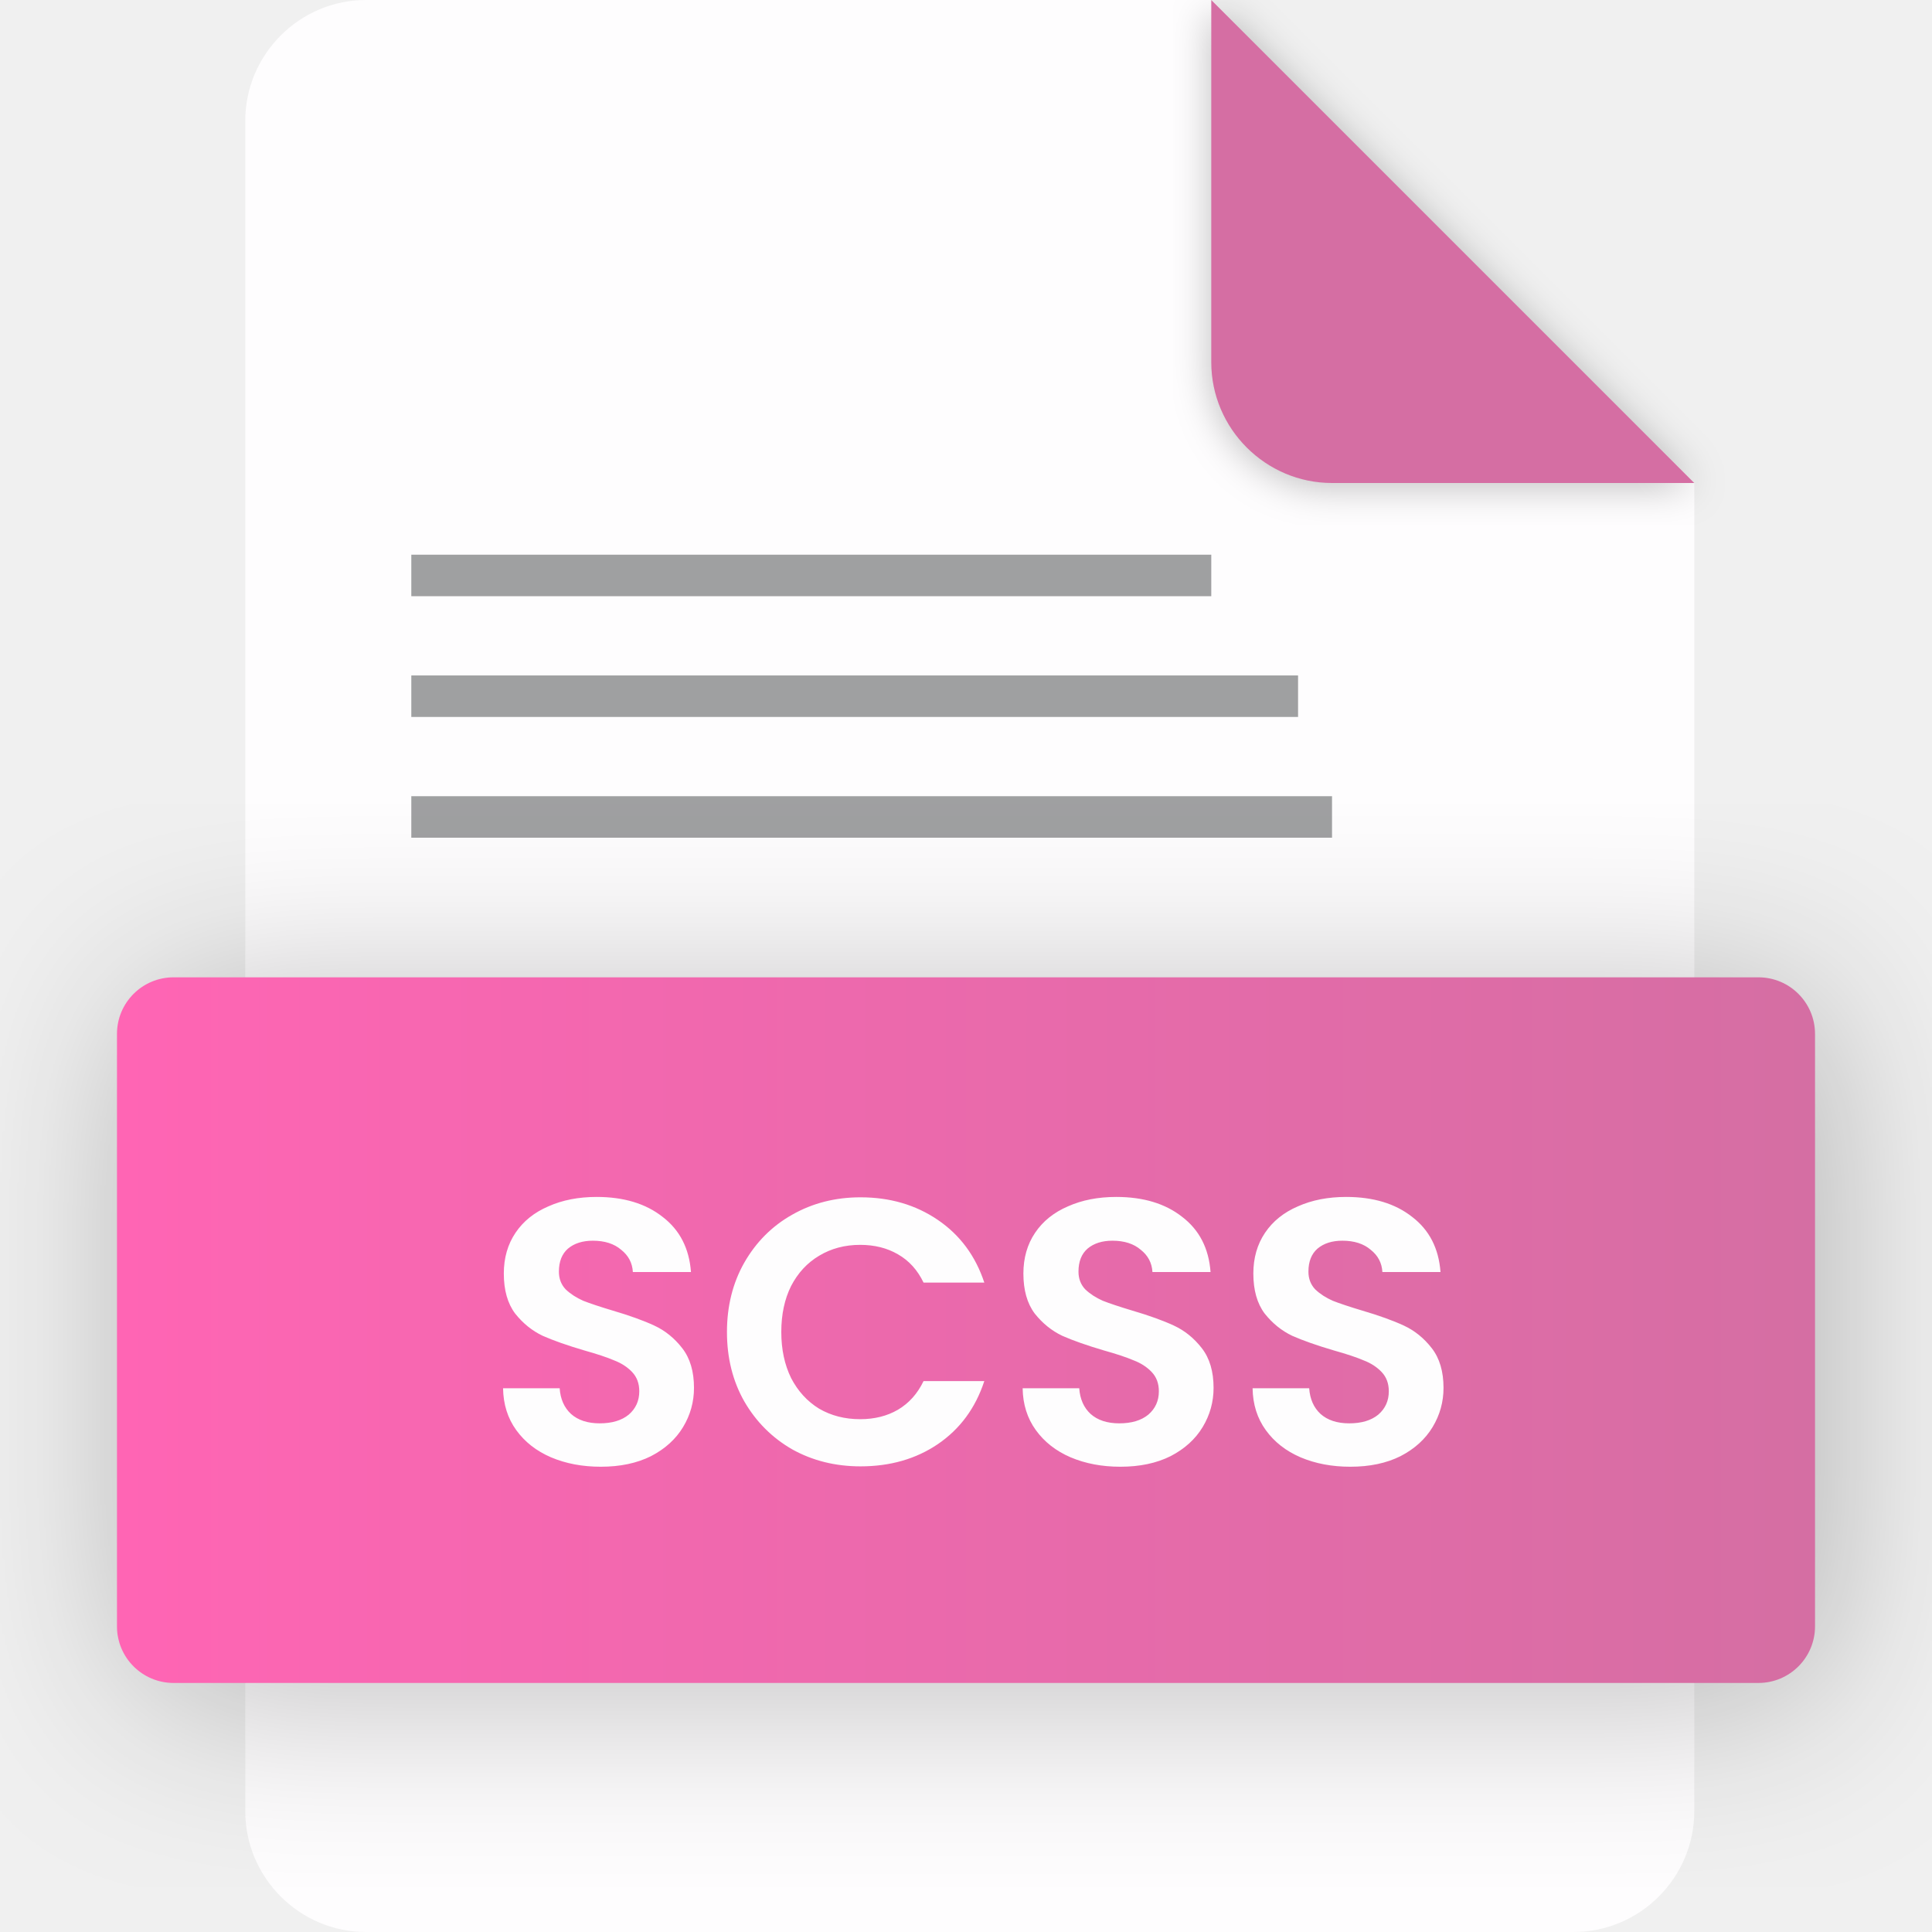
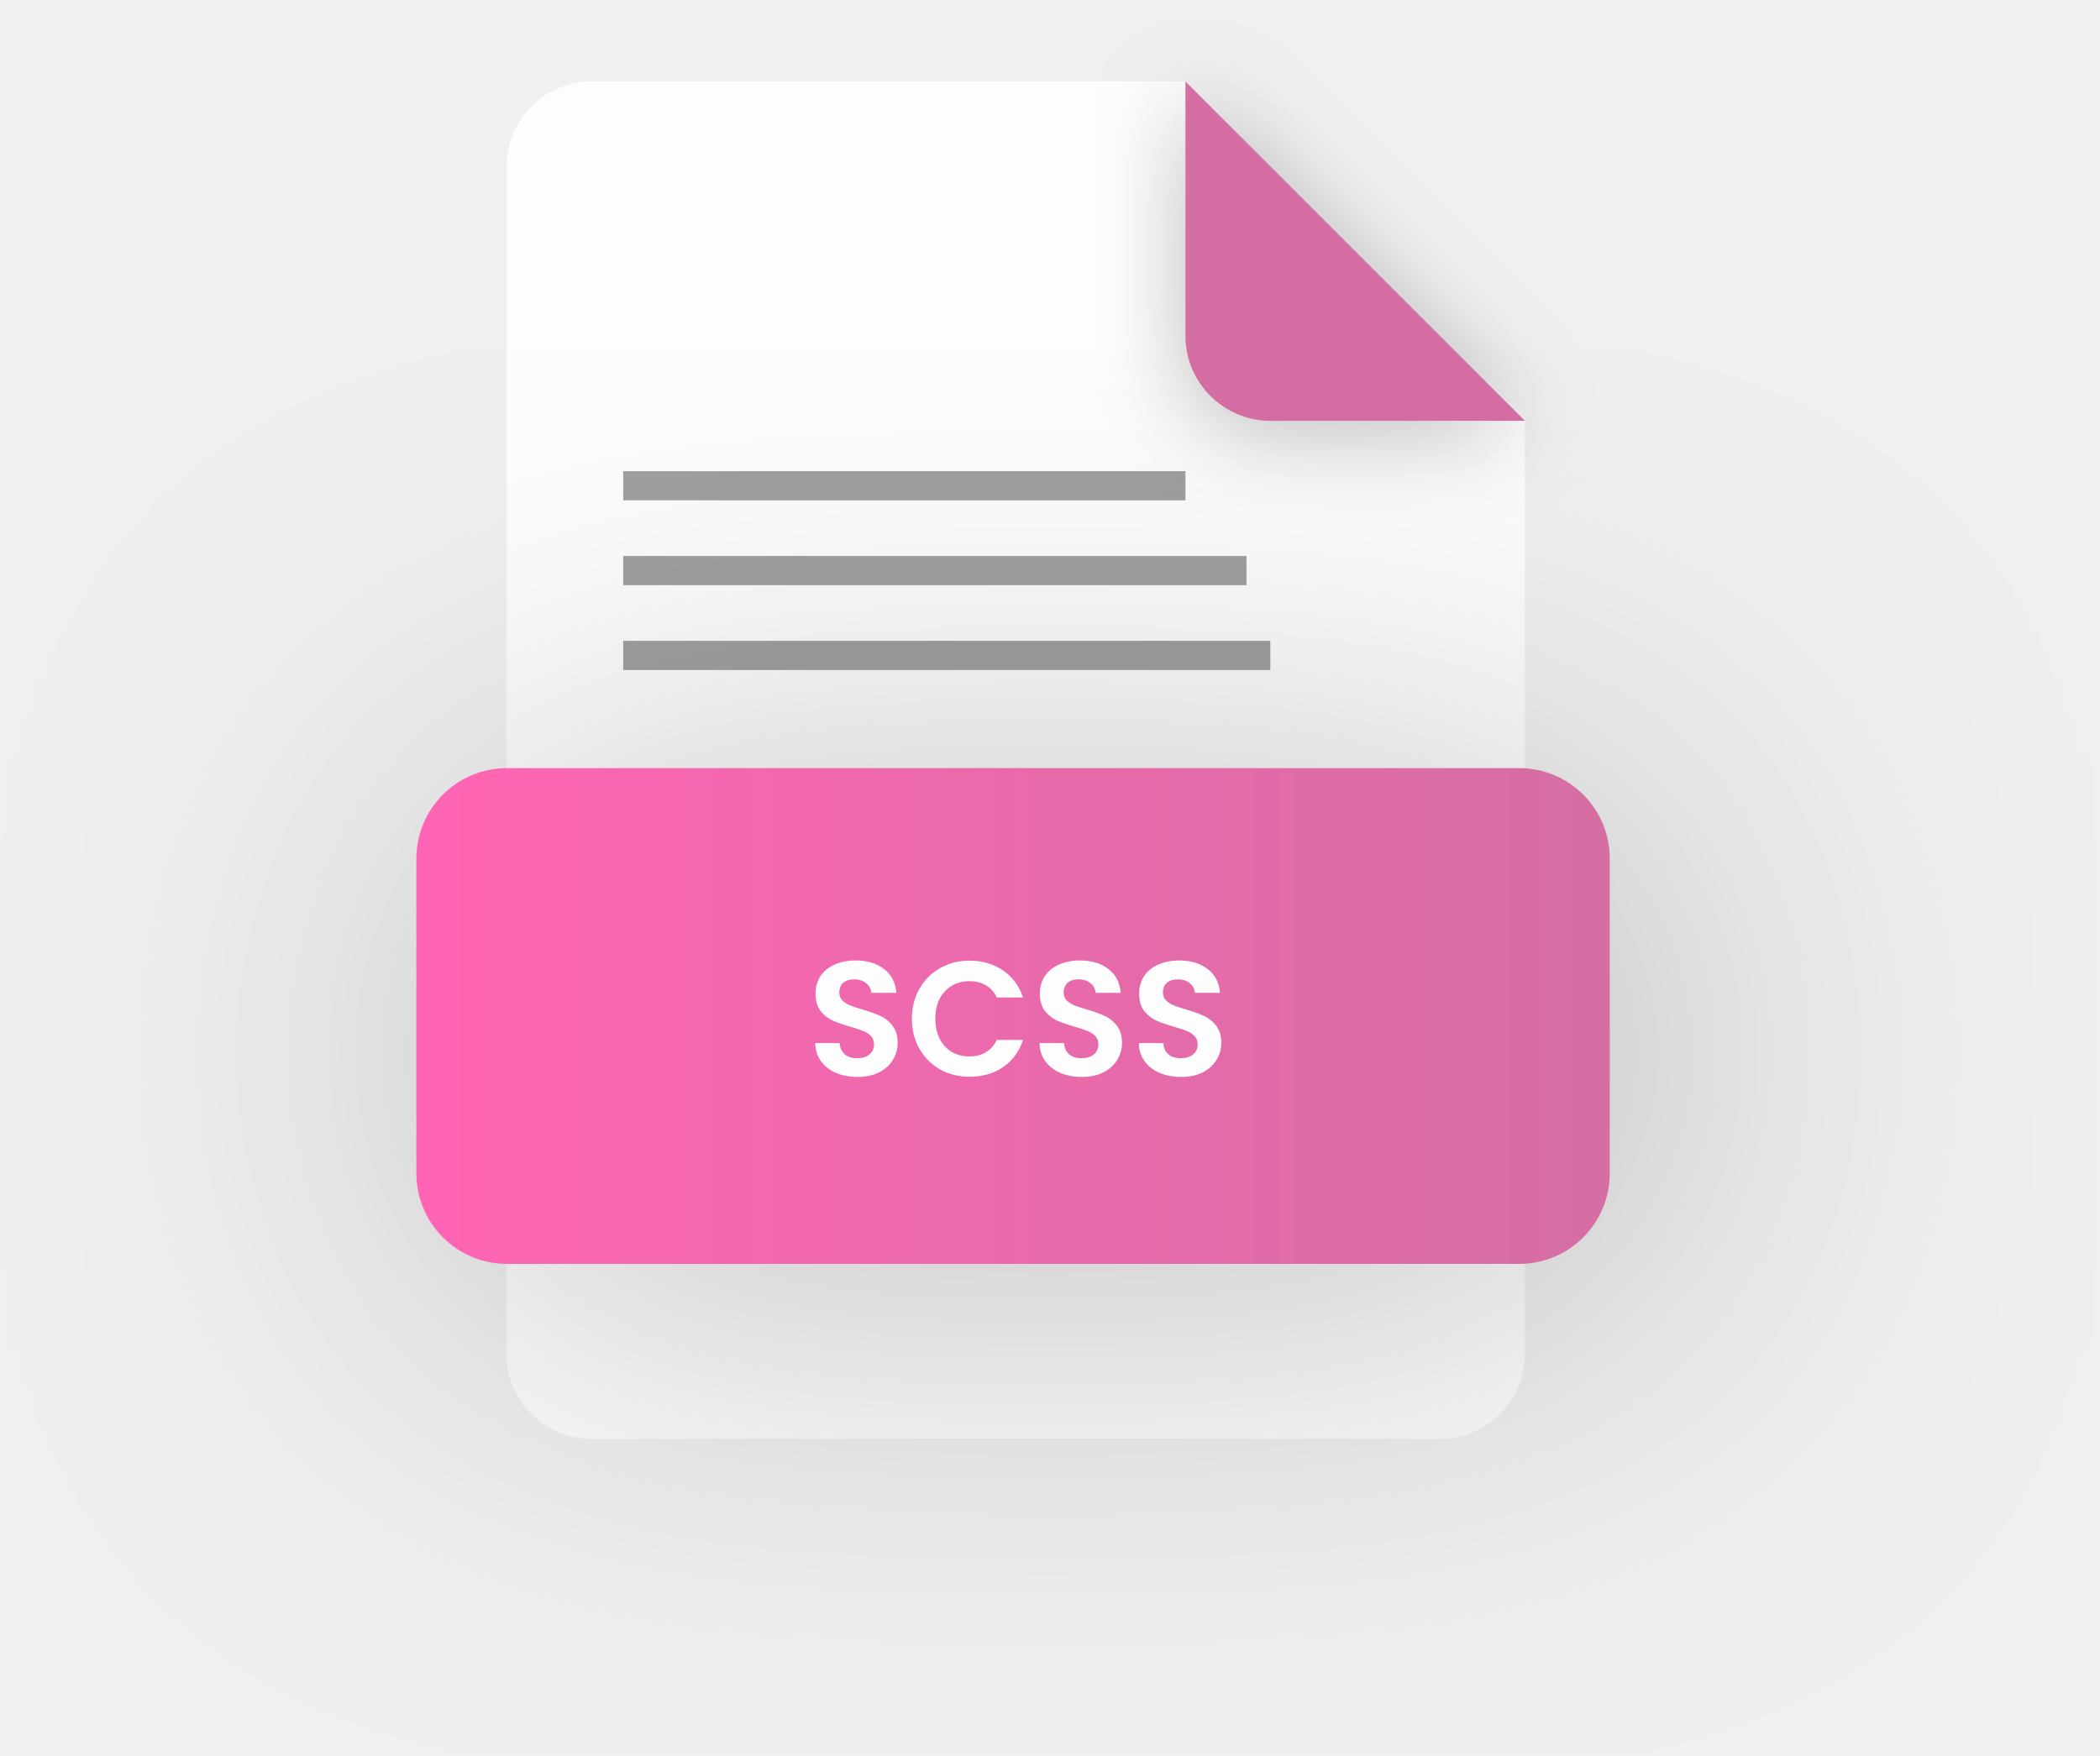
- <svg xmlns="http://www.w3.org/2000/svg" width="512" height="512" viewBox="0 0 512 512" fill="none">
-   <g clip-path="url(#clip0)">
-     <path d="M97 0C79.4 0 65 14.4 65 32V480C65 497.6 79.4 512 97 512H417C434.6 512 449 497.6 449 480V128L321 0H97Z" fill="#FEFDFE" />
-     <g filter="url(#filter0_d)">
-       <path d="M353 128H449L321 0V96C321 113.6 335.4 128 353 128Z" fill="#D56EA3" />
-     </g>
-     <g filter="url(#filter1_d)">
-       <path d="M31 274C31 265.716 37.716 259 46 259H466C474.284 259 481 265.716 481 274V431C481 439.284 474.284 446 466 446H46C37.716 446 31 439.284 31 431V274Z" fill="url(#paint0_linear)" />
-     </g>
-     <path d="M159.215 388.7C154.348 388.7 149.948 387.867 146.015 386.2C142.148 384.533 139.082 382.133 136.815 379C134.548 375.867 133.382 372.167 133.315 367.9H148.315C148.515 370.767 149.515 373.033 151.315 374.7C153.182 376.367 155.715 377.2 158.915 377.2C162.182 377.2 164.748 376.433 166.615 374.9C168.482 373.3 169.415 371.233 169.415 368.7C169.415 366.633 168.782 364.933 167.515 363.6C166.248 362.267 164.648 361.233 162.715 360.5C160.848 359.7 158.248 358.833 154.915 357.9C150.382 356.567 146.682 355.267 143.815 354C141.015 352.667 138.582 350.7 136.515 348.1C134.515 345.433 133.515 341.9 133.515 337.5C133.515 333.367 134.548 329.767 136.615 326.7C138.682 323.633 141.582 321.3 145.315 319.7C149.048 318.033 153.315 317.2 158.115 317.2C165.315 317.2 171.148 318.967 175.615 322.5C180.148 325.967 182.648 330.833 183.115 337.1H167.715C167.582 334.7 166.548 332.733 164.615 331.2C162.748 329.6 160.248 328.8 157.115 328.8C154.382 328.8 152.182 329.5 150.515 330.9C148.915 332.3 148.115 334.333 148.115 337C148.115 338.867 148.715 340.433 149.915 341.7C151.182 342.9 152.715 343.9 154.515 344.7C156.382 345.433 158.982 346.3 162.315 347.3C166.848 348.633 170.548 349.967 173.415 351.3C176.282 352.633 178.748 354.633 180.815 357.3C182.882 359.967 183.915 363.467 183.915 367.8C183.915 371.533 182.948 375 181.015 378.2C179.082 381.4 176.248 383.967 172.515 385.9C168.782 387.767 164.348 388.7 159.215 388.7ZM192.652 353C192.652 346.133 194.186 340 197.252 334.6C200.386 329.133 204.619 324.9 209.952 321.9C215.352 318.833 221.386 317.3 228.052 317.3C235.852 317.3 242.686 319.3 248.552 323.3C254.419 327.3 258.519 332.833 260.852 339.9H244.752C243.152 336.567 240.886 334.067 237.952 332.4C235.086 330.733 231.752 329.9 227.952 329.9C223.886 329.9 220.252 330.867 217.052 332.8C213.919 334.667 211.452 337.333 209.652 340.8C207.919 344.267 207.052 348.333 207.052 353C207.052 357.6 207.919 361.667 209.652 365.2C211.452 368.667 213.919 371.367 217.052 373.3C220.252 375.167 223.886 376.1 227.952 376.1C231.752 376.1 235.086 375.267 237.952 373.6C240.886 371.867 243.152 369.333 244.752 366H260.852C258.519 373.133 254.419 378.7 248.552 382.7C242.752 386.633 235.919 388.6 228.052 388.6C221.386 388.6 215.352 387.1 209.952 384.1C204.619 381.033 200.386 376.8 197.252 371.4C194.186 366 192.652 359.867 192.652 353ZM296.91 388.7C292.043 388.7 287.643 387.867 283.71 386.2C279.843 384.533 276.777 382.133 274.51 379C272.243 375.867 271.077 372.167 271.01 367.9H286.01C286.21 370.767 287.21 373.033 289.01 374.7C290.877 376.367 293.41 377.2 296.61 377.2C299.877 377.2 302.443 376.433 304.31 374.9C306.177 373.3 307.11 371.233 307.11 368.7C307.11 366.633 306.477 364.933 305.21 363.6C303.943 362.267 302.343 361.233 300.41 360.5C298.543 359.7 295.943 358.833 292.61 357.9C288.077 356.567 284.377 355.267 281.51 354C278.71 352.667 276.277 350.7 274.21 348.1C272.21 345.433 271.21 341.9 271.21 337.5C271.21 333.367 272.243 329.767 274.31 326.7C276.377 323.633 279.277 321.3 283.01 319.7C286.743 318.033 291.01 317.2 295.81 317.2C303.01 317.2 308.843 318.967 313.31 322.5C317.843 325.967 320.343 330.833 320.81 337.1H305.41C305.277 334.7 304.243 332.733 302.31 331.2C300.443 329.6 297.943 328.8 294.81 328.8C292.077 328.8 289.877 329.5 288.21 330.9C286.61 332.3 285.81 334.333 285.81 337C285.81 338.867 286.41 340.433 287.61 341.7C288.877 342.9 290.41 343.9 292.21 344.7C294.077 345.433 296.677 346.3 300.01 347.3C304.543 348.633 308.243 349.967 311.11 351.3C313.977 352.633 316.443 354.633 318.51 357.3C320.577 359.967 321.61 363.467 321.61 367.8C321.61 371.533 320.643 375 318.71 378.2C316.777 381.4 313.943 383.967 310.21 385.9C306.477 387.767 302.043 388.7 296.91 388.7ZM357.848 388.7C352.981 388.7 348.581 387.867 344.648 386.2C340.781 384.533 337.714 382.133 335.448 379C333.181 375.867 332.014 372.167 331.948 367.9H346.948C347.148 370.767 348.148 373.033 349.948 374.7C351.814 376.367 354.348 377.2 357.548 377.2C360.814 377.2 363.381 376.433 365.248 374.9C367.114 373.3 368.048 371.233 368.048 368.7C368.048 366.633 367.414 364.933 366.148 363.6C364.881 362.267 363.281 361.233 361.348 360.5C359.481 359.7 356.881 358.833 353.548 357.9C349.014 356.567 345.314 355.267 342.448 354C339.648 352.667 337.214 350.7 335.148 348.1C333.148 345.433 332.148 341.9 332.148 337.5C332.148 333.367 333.181 329.767 335.248 326.7C337.314 323.633 340.214 321.3 343.948 319.7C347.681 318.033 351.948 317.2 356.748 317.2C363.948 317.2 369.781 318.967 374.248 322.5C378.781 325.967 381.281 330.833 381.748 337.1H366.348C366.214 334.7 365.181 332.733 363.248 331.2C361.381 329.6 358.881 328.8 355.748 328.8C353.014 328.8 350.814 329.5 349.148 330.9C347.548 332.3 346.748 334.333 346.748 337C346.748 338.867 347.348 340.433 348.548 341.7C349.814 342.9 351.348 343.9 353.148 344.7C355.014 345.433 357.614 346.3 360.948 347.3C365.481 348.633 369.181 349.967 372.048 351.3C374.914 352.633 377.381 354.633 379.448 357.3C381.514 359.967 382.548 363.467 382.548 367.8C382.548 371.533 381.581 375 379.648 378.2C377.714 381.4 374.881 383.967 371.148 385.9C367.414 387.767 362.981 388.7 357.848 388.7Z" fill="#FEFDFE" />
-     <rect opacity="0.4" x="109" y="147" width="212" height="11" fill="#121317" />
-     <rect opacity="0.4" x="109" y="179" width="235" height="11" fill="#121317" />
-     <rect opacity="0.4" x="109" y="211" width="244" height="11" fill="#121317" />
+ <svg xmlns="http://www.w3.org/2000/svg" width="232" height="194" viewBox="0 0 232 194" fill="none">
+   <path d="M65.336 9C60.18 9 55.961 13.219 55.961 18.375V149.625C55.961 154.781 60.18 159 65.336 159H159.089C164.246 159 168.464 154.781 168.464 149.625V46.5L130.963 9H65.336Z" fill="#FEFDFE" />
+   <g filter="url(#filter0_d)">
+     <path d="M140.338 46.5H168.464L130.963 9V37.125C130.963 42.281 135.182 46.5 140.338 46.5Z" fill="#D56EA3" />
  </g>
+   <g filter="url(#filter1_d)">
+     <rect x="46" y="84.879" width="131.84" height="54.785" rx="10" fill="url(#paint0_linear)" />
+   </g>
+   <path d="M94.724 119.005C93.848 119.005 93.056 118.855 92.348 118.555C91.652 118.255 91.1 117.823 90.692 117.259C90.284 116.695 90.074 116.029 90.062 115.261H92.762C92.798 115.777 92.978 116.185 93.302 116.485C93.638 116.785 94.094 116.935 94.67 116.935C95.258 116.935 95.72 116.797 96.056 116.521C96.392 116.233 96.56 115.861 96.56 115.405C96.56 115.033 96.446 114.727 96.218 114.487C95.99 114.247 95.702 114.061 95.354 113.929C95.018 113.785 94.55 113.629 93.95 113.461C93.134 113.221 92.468 112.987 91.952 112.759C91.448 112.519 91.01 112.165 90.638 111.697C90.278 111.217 90.098 110.581 90.098 109.789C90.098 109.045 90.284 108.397 90.656 107.845C91.028 107.293 91.55 106.873 92.222 106.585C92.894 106.285 93.662 106.135 94.526 106.135C95.822 106.135 96.872 106.453 97.676 107.089C98.492 107.713 98.942 108.589 99.026 109.717H96.254C96.23 109.285 96.044 108.931 95.696 108.655C95.36 108.367 94.91 108.223 94.346 108.223C93.854 108.223 93.458 108.349 93.158 108.601C92.87 108.853 92.726 109.219 92.726 109.699C92.726 110.035 92.834 110.317 93.05 110.545C93.278 110.761 93.554 110.941 93.878 111.085C94.214 111.217 94.682 111.373 95.282 111.553C96.098 111.793 96.764 112.033 97.28 112.273C97.796 112.513 98.24 112.873 98.612 113.353C98.984 113.833 99.17 114.463 99.17 115.243C99.17 115.915 98.996 116.539 98.648 117.115C98.3 117.691 97.79 118.153 97.118 118.501C96.446 118.837 95.648 119.005 94.724 119.005ZM100.743 112.579C100.743 111.343 101.019 110.239 101.571 109.267C102.135 108.283 102.897 107.521 103.857 106.981C104.829 106.429 105.915 106.153 107.115 106.153C108.519 106.153 109.749 106.513 110.805 107.233C111.861 107.953 112.599 108.949 113.019 110.221H110.121C109.833 109.621 109.425 109.171 108.897 108.871C108.381 108.571 107.781 108.421 107.097 108.421C106.365 108.421 105.711 108.595 105.135 108.943C104.571 109.279 104.127 109.759 103.803 110.383C103.491 111.007 103.335 111.739 103.335 112.579C103.335 113.407 103.491 114.139 103.803 114.775C104.127 115.399 104.571 115.885 105.135 116.233C105.711 116.569 106.365 116.737 107.097 116.737C107.781 116.737 108.381 116.587 108.897 116.287C109.425 115.975 109.833 115.519 110.121 114.919H113.019C112.599 116.203 111.861 117.205 110.805 117.925C109.761 118.633 108.531 118.987 107.115 118.987C105.915 118.987 104.829 118.717 103.857 118.177C102.897 117.625 102.135 116.863 101.571 115.891C101.019 114.919 100.743 113.815 100.743 112.579ZM119.509 119.005C118.633 119.005 117.841 118.855 117.133 118.555C116.437 118.255 115.885 117.823 115.477 117.259C115.069 116.695 114.859 116.029 114.847 115.261H117.547C117.583 115.777 117.763 116.185 118.087 116.485C118.423 116.785 118.879 116.935 119.455 116.935C120.043 116.935 120.505 116.797 120.841 116.521C121.177 116.233 121.345 115.861 121.345 115.405C121.345 115.033 121.231 114.727 121.003 114.487C120.775 114.247 120.487 114.061 120.139 113.929C119.803 113.785 119.335 113.629 118.735 113.461C117.919 113.221 117.253 112.987 116.737 112.759C116.233 112.519 115.795 112.165 115.423 111.697C115.063 111.217 114.883 110.581 114.883 109.789C114.883 109.045 115.069 108.397 115.441 107.845C115.813 107.293 116.335 106.873 117.007 106.585C117.679 106.285 118.447 106.135 119.311 106.135C120.607 106.135 121.657 106.453 122.461 107.089C123.277 107.713 123.727 108.589 123.811 109.717H121.039C121.015 109.285 120.829 108.931 120.481 108.655C120.145 108.367 119.695 108.223 119.131 108.223C118.639 108.223 118.243 108.349 117.943 108.601C117.655 108.853 117.511 109.219 117.511 109.699C117.511 110.035 117.619 110.317 117.835 110.545C118.063 110.761 118.339 110.941 118.663 111.085C118.999 111.217 119.467 111.373 120.067 111.553C120.883 111.793 121.549 112.033 122.065 112.273C122.581 112.513 123.025 112.873 123.397 113.353C123.769 113.833 123.955 114.463 123.955 115.243C123.955 115.915 123.781 116.539 123.433 117.115C123.085 117.691 122.575 118.153 121.903 118.501C121.231 118.837 120.433 119.005 119.509 119.005ZM130.478 119.005C129.602 119.005 128.81 118.855 128.102 118.555C127.406 118.255 126.854 117.823 126.446 117.259C126.038 116.695 125.828 116.029 125.816 115.261H128.516C128.552 115.777 128.732 116.185 129.056 116.485C129.392 116.785 129.848 116.935 130.424 116.935C131.012 116.935 131.474 116.797 131.81 116.521C132.146 116.233 132.314 115.861 132.314 115.405C132.314 115.033 132.2 114.727 131.972 114.487C131.744 114.247 131.456 114.061 131.108 113.929C130.772 113.785 130.304 113.629 129.704 113.461C128.888 113.221 128.222 112.987 127.706 112.759C127.202 112.519 126.764 112.165 126.392 111.697C126.032 111.217 125.852 110.581 125.852 109.789C125.852 109.045 126.038 108.397 126.41 107.845C126.782 107.293 127.304 106.873 127.976 106.585C128.648 106.285 129.416 106.135 130.28 106.135C131.576 106.135 132.626 106.453 133.43 107.089C134.246 107.713 134.696 108.589 134.78 109.717H132.008C131.984 109.285 131.798 108.931 131.45 108.655C131.114 108.367 130.664 108.223 130.1 108.223C129.608 108.223 129.212 108.349 128.912 108.601C128.624 108.853 128.48 109.219 128.48 109.699C128.48 110.035 128.588 110.317 128.804 110.545C129.032 110.761 129.308 110.941 129.632 111.085C129.968 111.217 130.436 111.373 131.036 111.553C131.852 111.793 132.518 112.033 133.034 112.273C133.55 112.513 133.994 112.873 134.366 113.353C134.738 113.833 134.924 114.463 134.924 115.243C134.924 115.915 134.75 116.539 134.402 117.115C134.054 117.691 133.544 118.153 132.872 118.501C132.2 118.837 131.402 119.005 130.478 119.005Z" fill="#FEFDFE" />
+   <rect opacity="0.4" x="68.852" y="52.066" width="62.111" height="3.223" fill="#121317" />
+   <rect opacity="0.4" x="68.852" y="61.441" width="68.85" height="3.223" fill="#121317" />
+   <rect opacity="0.4" x="68.852" y="70.816" width="71.487" height="3.223" fill="#121317" />
  <defs>
-     <filter id="filter0_d" x="311" y="-9" width="148" height="148" filterUnits="userSpaceOnUse" color-interpolation-filters="sRGB">
+     <filter id="filter0_d" x="120.963" y="0" width="57.501" height="57.5" filterUnits="userSpaceOnUse" color-interpolation-filters="sRGB">
      <feFlood flood-opacity="0" result="BackgroundImageFix" />
      <feColorMatrix in="SourceAlpha" type="matrix" values="0 0 0 0 0 0 0 0 0 0 0 0 0 0 0 0 0 0 127 0" />
      <feOffset dy="1" />
      <feGaussianBlur stdDeviation="5" />
      <feColorMatrix type="matrix" values="0 0 0 0 0 0 0 0 0 0 0 0 0 0 0 0 0 0 0.25 0" />
      <feBlend mode="normal" in2="BackgroundImageFix" result="effect1_dropShadow" />
      <feBlend mode="normal" in="SourceGraphic" in2="effect1_dropShadow" result="shape" />
    </filter>
-     <filter id="filter1_d" x="-15" y="213" width="550" height="287" filterUnits="userSpaceOnUse" color-interpolation-filters="sRGB">
+     <filter id="filter1_d" x="0" y="38.879" width="231.84" height="154.785" filterUnits="userSpaceOnUse" color-interpolation-filters="sRGB">
      <feFlood flood-opacity="0" result="BackgroundImageFix" />
      <feColorMatrix in="SourceAlpha" type="matrix" values="0 0 0 0 0 0 0 0 0 0 0 0 0 0 0 0 0 0 127 0" />
      <feOffset dx="4" dy="4" />
      <feGaussianBlur stdDeviation="25" />
      <feColorMatrix type="matrix" values="0 0 0 0 0 0 0 0 0 0 0 0 0 0 0 0 0 0 0.25 0" />
      <feBlend mode="normal" in2="BackgroundImageFix" result="effect1_dropShadow" />
      <feBlend mode="normal" in="SourceGraphic" in2="effect1_dropShadow" result="shape" />
    </filter>
-     <linearGradient id="paint0_linear" x1="31" y1="353" x2="481" y2="353" gradientUnits="userSpaceOnUse">
+     <linearGradient id="paint0_linear" x1="46" y1="112.418" x2="177.84" y2="112.418" gradientUnits="userSpaceOnUse">
      <stop stop-color="#FF65B4" />
      <stop offset="1" stop-color="#D56EA3" />
    </linearGradient>
-     <clipPath id="clip0">
-       <rect width="512" height="512" fill="white" />
-     </clipPath>
  </defs>
</svg>
